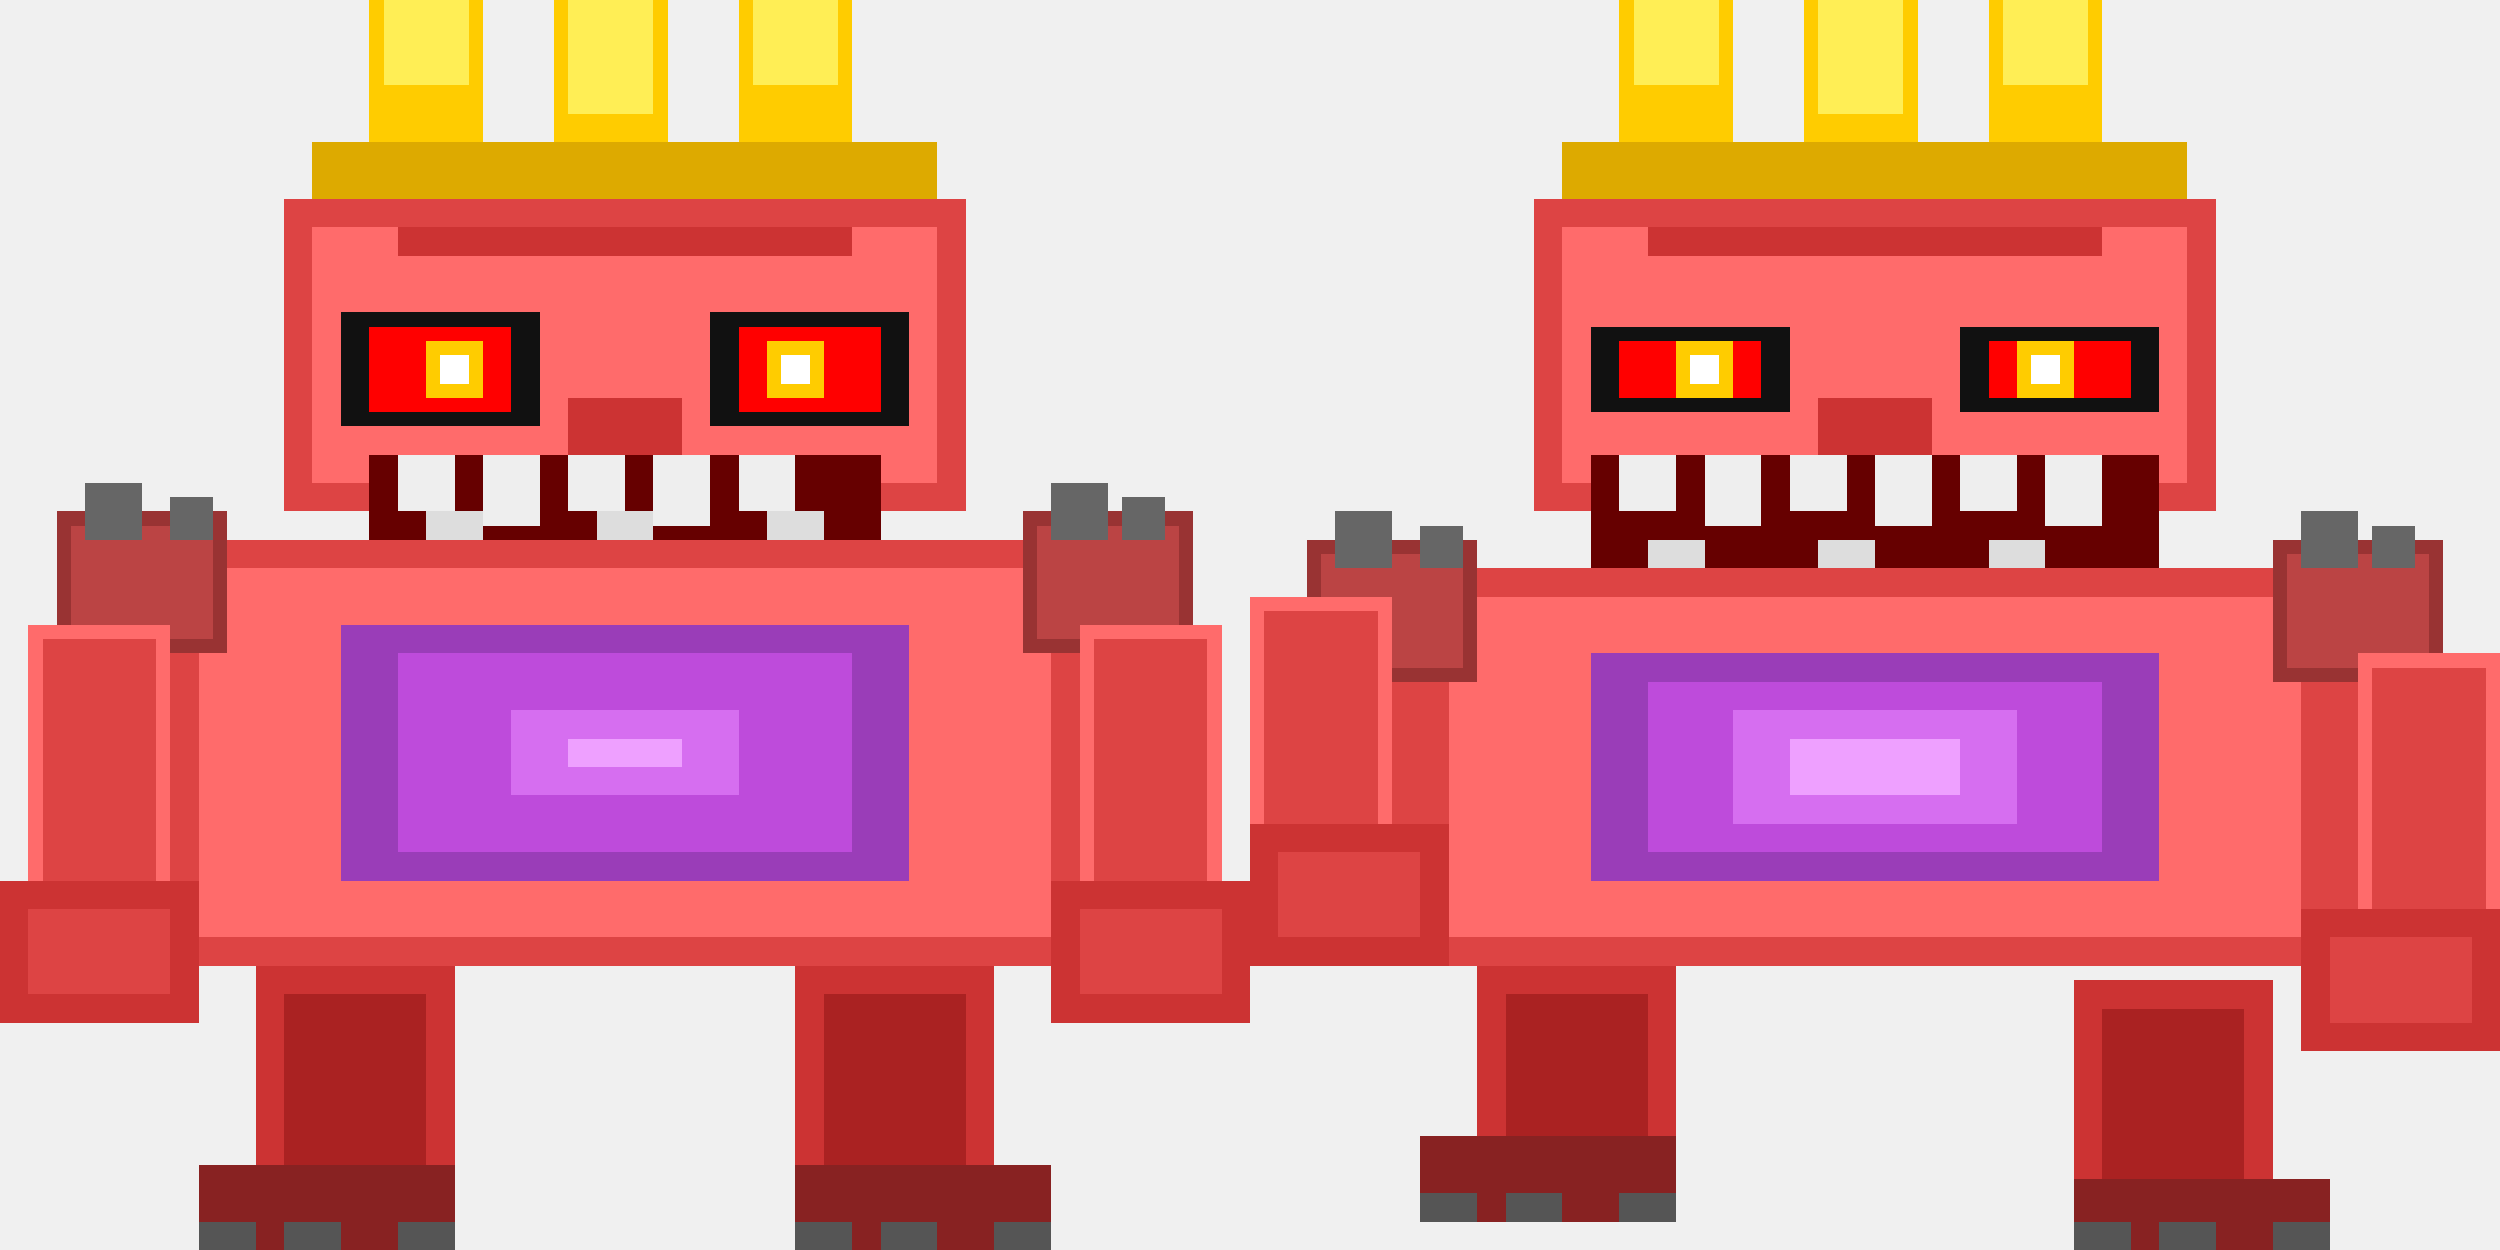
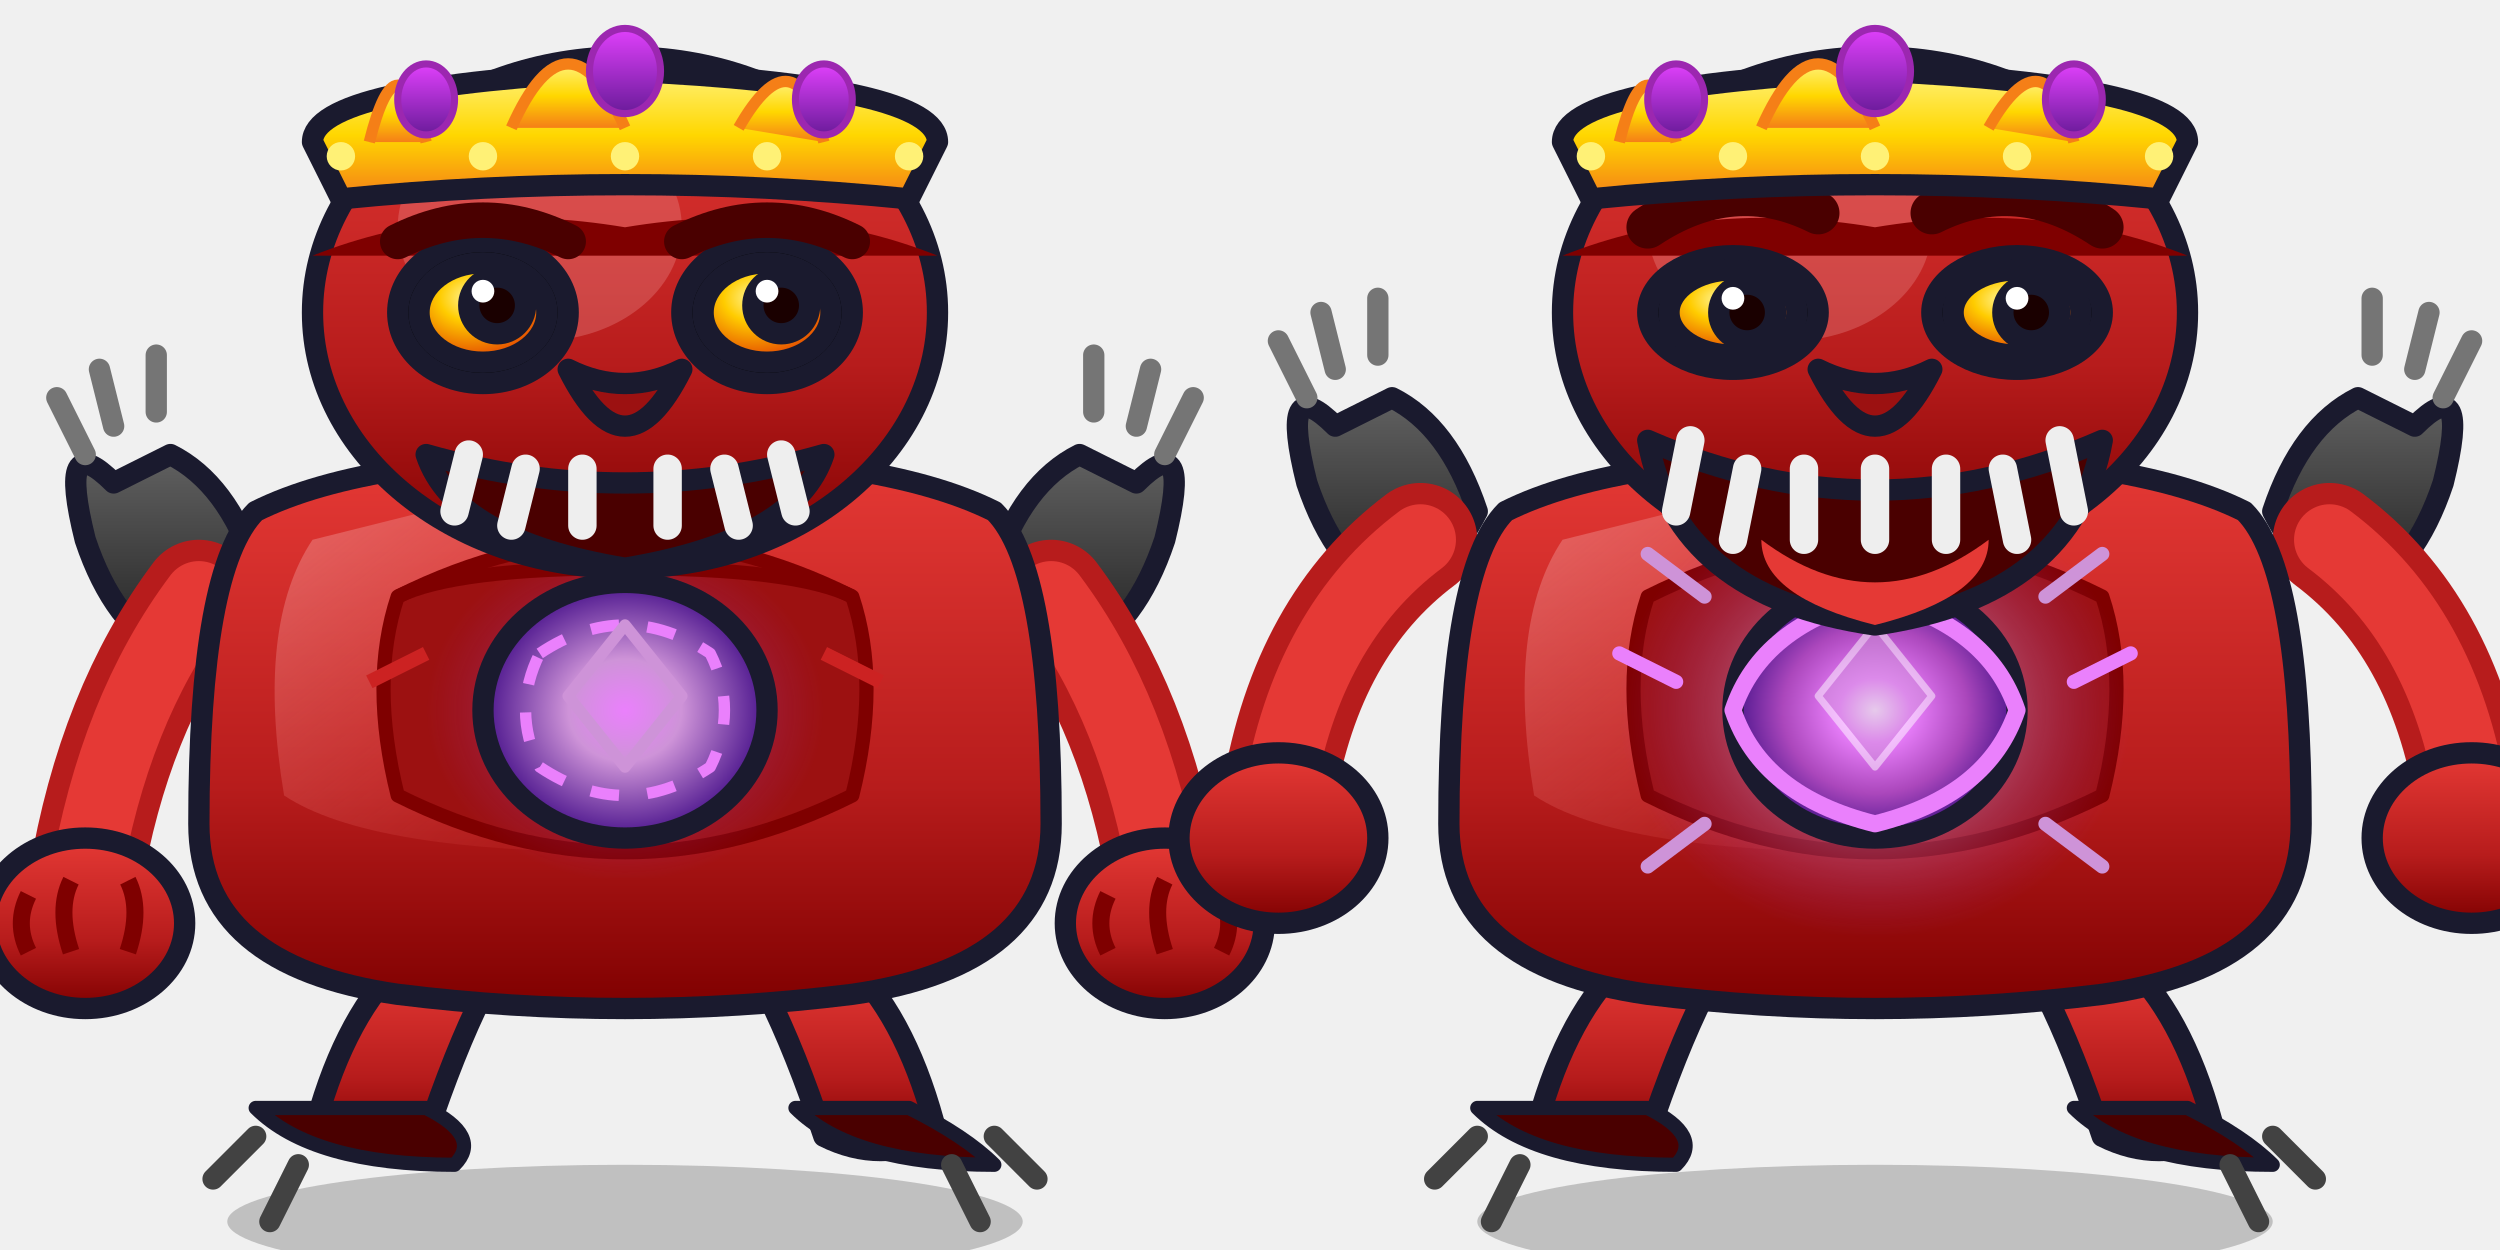
- <svg xmlns="http://www.w3.org/2000/svg" viewBox="0 0 176 88" width="176" height="88" shape-rendering="crispEdges">
-   <g>
-     <rect x="26" y="0" width="8" height="12" fill="#ffcc00" />
-     <rect x="27" y="0" width="6" height="6" fill="#ffee55" />
-     <rect x="39" y="0" width="8" height="14" fill="#ffcc00" />
-     <rect x="40" y="0" width="6" height="8" fill="#ffee55" />
-     <rect x="52" y="0" width="8" height="12" fill="#ffcc00" />
-     <rect x="53" y="0" width="6" height="6" fill="#ffee55" />
-     <rect x="22" y="10" width="44" height="6" fill="#ddaa00" />
-     <rect x="20" y="14" width="48" height="22" fill="#dd4444" />
-     <rect x="22" y="16" width="44" height="18" fill="#ff6b6b" />
-     <rect x="28" y="16" width="32" height="2" fill="#cc3333" />
-     <rect x="24" y="22" width="14" height="8" fill="#111" />
-     <rect x="50" y="22" width="14" height="8" fill="#111" />
-     <rect x="26" y="23" width="10" height="6" fill="#ff0000" />
-     <rect x="52" y="23" width="10" height="6" fill="#ff0000" />
-     <rect x="30" y="24" width="4" height="4" fill="#ffcc00" />
-     <rect x="31" y="25" width="2" height="2" fill="#fff" />
-     <rect x="54" y="24" width="4" height="4" fill="#ffcc00" />
-     <rect x="55" y="25" width="2" height="2" fill="#fff" />
-     <rect x="40" y="28" width="8" height="4" fill="#cc3333" />
-     <rect x="26" y="32" width="36" height="6" fill="#660000" />
-     <rect x="28" y="32" width="4" height="4" fill="#eee" />
-     <rect x="34" y="32" width="4" height="5" fill="#eee" />
-     <rect x="40" y="32" width="4" height="4" fill="#eee" />
-     <rect x="46" y="32" width="4" height="5" fill="#eee" />
-     <rect x="52" y="32" width="4" height="4" fill="#eee" />
-     <rect x="30" y="36" width="4" height="3" fill="#ddd" />
-     <rect x="42" y="36" width="4" height="3" fill="#ddd" />
-     <rect x="54" y="36" width="4" height="3" fill="#ddd" />
-     <rect x="10" y="38" width="68" height="30" fill="#dd4444" />
-     <rect x="14" y="40" width="60" height="26" fill="#ff6b6b" />
-     <rect x="24" y="44" width="40" height="18" fill="#9a3db8" />
-     <rect x="28" y="46" width="32" height="14" fill="#be4bdb" />
-     <rect x="36" y="50" width="16" height="6" fill="#d66ef0" />
-     <rect x="40" y="52" width="8" height="2" fill="#eea0ff" />
-     <rect x="4" y="36" width="12" height="10" fill="#993333" />
-     <rect x="5" y="37" width="10" height="8" fill="#bb4444" />
-     <rect x="72" y="36" width="12" height="10" fill="#993333" />
-     <rect x="73" y="37" width="10" height="8" fill="#bb4444" />
-     <rect x="6" y="34" width="4" height="4" fill="#666" />
-     <rect x="12" y="35" width="3" height="3" fill="#666" />
-     <rect x="74" y="34" width="4" height="4" fill="#666" />
-     <rect x="79" y="35" width="3" height="3" fill="#666" />
-     <rect x="2" y="44" width="10" height="20" fill="#ff6b6b" />
-     <rect x="3" y="45" width="8" height="18" fill="#dd4444" />
-     <rect x="76" y="44" width="10" height="20" fill="#ff6b6b" />
-     <rect x="77" y="45" width="8" height="18" fill="#dd4444" />
-     <rect x="0" y="62" width="14" height="10" fill="#cc3333" />
-     <rect x="2" y="64" width="10" height="6" fill="#dd4444" />
-     <rect x="74" y="62" width="14" height="10" fill="#cc3333" />
-     <rect x="76" y="64" width="10" height="6" fill="#dd4444" />
-     <rect x="18" y="68" width="14" height="16" fill="#cc3333" />
-     <rect x="20" y="70" width="10" height="12" fill="#aa2222" />
-     <rect x="56" y="68" width="14" height="16" fill="#cc3333" />
-     <rect x="58" y="70" width="10" height="12" fill="#aa2222" />
-     <rect x="14" y="82" width="18" height="6" fill="#882222" />
-     <rect x="56" y="82" width="18" height="6" fill="#882222" />
-     <rect x="14" y="86" width="4" height="2" fill="#555" />
-     <rect x="20" y="86" width="4" height="2" fill="#555" />
-     <rect x="28" y="86" width="4" height="2" fill="#555" />
-     <rect x="56" y="86" width="4" height="2" fill="#555" />
-     <rect x="62" y="86" width="4" height="2" fill="#555" />
-     <rect x="70" y="86" width="4" height="2" fill="#555" />
+ <svg xmlns="http://www.w3.org/2000/svg" viewBox="0 0 176 88" width="176" height="88" shape-rendering="geometricPrecision">
+   <defs>
+     <linearGradient id="boss-body" x1="0" y1="0" x2="0" y2="1">
+       <stop offset="0%" stop-color="#e53935" />
+       <stop offset="60%" stop-color="#b71c1c" />
+       <stop offset="100%" stop-color="#7f0000" />
+     </linearGradient>
+     <linearGradient id="boss-body-hi" x1="0" y1="0" x2="1" y2="1">
+       <stop offset="0%" stop-color="#ef9a9a" stop-opacity="0.5" />
+       <stop offset="100%" stop-color="#e53935" stop-opacity="0" />
+     </linearGradient>
+     <linearGradient id="boss-crown" x1="0" y1="0" x2="0" y2="1">
+       <stop offset="0%" stop-color="#fff176" />
+       <stop offset="50%" stop-color="#ffd700" />
+       <stop offset="100%" stop-color="#f57f17" />
+     </linearGradient>
+     <linearGradient id="boss-crown-gem" x1="0" y1="0" x2="0" y2="1">
+       <stop offset="0%" stop-color="#e040fb" />
+       <stop offset="100%" stop-color="#6a1b9a" />
+     </linearGradient>
+     <radialGradient id="boss-core-idle" cx="0.5" cy="0.5" r="0.5">
+       <stop offset="0%" stop-color="#ea80fc" />
+       <stop offset="40%" stop-color="#ce93d8" />
+       <stop offset="100%" stop-color="#4a148c" />
+     </radialGradient>
+     <radialGradient id="boss-core-active" cx="0.5" cy="0.5" r="0.5">
+       <stop offset="0%" stop-color="#fff" stop-opacity="1" />
+       <stop offset="25%" stop-color="#ea80fc" />
+       <stop offset="65%" stop-color="#ab47bc" />
+       <stop offset="100%" stop-color="#4a148c" />
+     </radialGradient>
+     <radialGradient id="boss-core-glow" cx="0.5" cy="0.5" r="0.5">
+       <stop offset="0%" stop-color="#ce93d8" stop-opacity="0.6" />
+       <stop offset="100%" stop-color="#9c27b0" stop-opacity="0" />
+     </radialGradient>
+     <radialGradient id="boss-core-glow2" cx="0.5" cy="0.5" r="0.5">
+       <stop offset="0%" stop-color="#fff" stop-opacity="0.8" />
+       <stop offset="100%" stop-color="#9c27b0" stop-opacity="0" />
+     </radialGradient>
+     <linearGradient id="boss-armor" x1="0" y1="0" x2="0" y2="1">
+       <stop offset="0%" stop-color="#616161" />
+       <stop offset="100%" stop-color="#212121" />
+     </linearGradient>
+     <radialGradient id="boss-eye" cx="0.4" cy="0.35" r="0.6">
+       <stop offset="0%" stop-color="#fff59d" />
+       <stop offset="40%" stop-color="#ffcc00" />
+       <stop offset="100%" stop-color="#e65100" />
+     </radialGradient>
+   </defs>
+   <g stroke="#1a1a2e" stroke-width="1.5" stroke-linejoin="round">
+     <ellipse cx="44" cy="86" rx="28" ry="4" fill="#000" opacity="0.2" stroke="none" />
+     <path d="M28,68 Q24,72 22,80 Q26,82 30,80 Q32,74 34,70Z" fill="url(#boss-body)" />
+     <path d="M60,68 Q64,72 66,80 Q62,82 58,80 Q56,74 54,70Z" fill="url(#boss-body)" />
+     <path d="M18,78 Q22,82 32,82 Q34,80 30,78Z" fill="#4a0000" stroke="#1a1a2e" stroke-width="1" />
+     <path d="M56,78 Q60,82 70,82 Q68,80 64,78Z" fill="#4a0000" stroke="#1a1a2e" stroke-width="1" />
+     <path d="M18,80 L15,83" stroke="#424242" stroke-width="1.5" stroke-linecap="round" fill="none" />
+     <path d="M21,82 L19,86" stroke="#424242" stroke-width="1.5" stroke-linecap="round" fill="none" />
+     <path d="M70,80 L73,83" stroke="#424242" stroke-width="1.5" stroke-linecap="round" fill="none" />
+     <path d="M67,82 L69,86" stroke="#424242" stroke-width="1.5" stroke-linecap="round" fill="none" />
+     <path d="M8,34 Q4,30 6,38 Q8,44 12,46 Q16,44 18,40 Q16,34 12,32Z" fill="url(#boss-armor)" />
+     <path d="M6,32 L4,28 M8,30 L7,26 M11,29 L11,25" stroke="#757575" stroke-width="1.5" stroke-linecap="round" fill="none" />
+     <path d="M80,34 Q84,30 82,38 Q80,44 76,46 Q72,44 70,40 Q72,34 76,32Z" fill="url(#boss-armor)" />
+     <path d="M82,32 L84,28 M80,30 L81,26 M77,29 L77,25" stroke="#757575" stroke-width="1.5" stroke-linecap="round" fill="none" />
+     <path d="M14,42 Q8,50 6,62" stroke="#b71c1c" stroke-width="8" fill="none" stroke-linecap="round" />
+     <path d="M14,42 Q8,50 6,62" stroke="#e53935" stroke-width="5" fill="none" stroke-linecap="round" />
+     <ellipse cx="6" cy="65" rx="7" ry="6" fill="url(#boss-body)" />
+     <path d="M2,63 Q1,65 2,67" stroke="#7f0000" stroke-width="1.2" fill="none" />
+     <path d="M5,62 Q4,64 5,67" stroke="#7f0000" stroke-width="1.2" fill="none" />
+     <path d="M9,62 Q10,64 9,67" stroke="#7f0000" stroke-width="1.2" fill="none" />
+     <path d="M74,42 Q80,50 82,62" stroke="#b71c1c" stroke-width="8" fill="none" stroke-linecap="round" />
+     <path d="M74,42 Q80,50 82,62" stroke="#e53935" stroke-width="5" fill="none" stroke-linecap="round" />
+     <ellipse cx="82" cy="65" rx="7" ry="6" fill="url(#boss-body)" />
+     <path d="M78,63 Q77,65 78,67" stroke="#7f0000" stroke-width="1.2" fill="none" />
+     <path d="M82,62 Q81,64 82,67" stroke="#7f0000" stroke-width="1.2" fill="none" />
+     <path d="M86,63 Q87,65 86,67" stroke="#7f0000" stroke-width="1.2" fill="none" />
+     <path d="M18,36 Q14,40 14,58 Q14,68 28,70 Q44,72 60,70 Q74,68 74,58 Q74,40 70,36 Q62,32 44,32 Q26,32 18,36Z" fill="url(#boss-body)" />
+     <path d="M22,38 Q18,44 20,56 Q26,60 44,60 Q52,56 50,44 Q44,36 30,36Z" fill="url(#boss-body-hi)" stroke="none" />
+     <path d="M28,42 Q26,48 28,56 Q36,60 44,60 Q52,60 60,56 Q62,48 60,42 Q52,38 44,38 Q36,38 28,42Z" fill="#9c1111" stroke="#7f0000" stroke-width="1" />
+     <ellipse cx="44" cy="50" rx="14" ry="12" fill="url(#boss-core-glow)" stroke="none" />
+     <ellipse cx="44" cy="50" rx="10" ry="9" fill="url(#boss-core-idle)" />
+     <path d="M38,46 Q44,42 50,46 Q52,50 50,54 Q44,58 38,54 Q36,50 38,46Z" fill="none" stroke="#ea80fc" stroke-width="0.8" stroke-dasharray="2,2" />
+     <path d="M40,49 L44,44 L48,49 L44,54Z" fill="none" stroke="#ce93d8" stroke-width="0.8" />
+     <path d="M28,42 Q32,40 44,40 Q56,40 60,42" stroke="#7f0000" stroke-width="1" fill="none" />
+     <path d="M26,48 L30,46 M62,48 L58,46" stroke="#cc2222" stroke-width="1" fill="none" />
+     <path d="M36,30 Q36,34 44,35 Q52,34 52,30" fill="#b71c1c" stroke="#7f0000" stroke-width="1" />
+     <ellipse cx="44" cy="22" rx="22" ry="18" fill="url(#boss-body)" />
+     <ellipse cx="38" cy="16" rx="10" ry="8" fill="#ef9a9a" opacity="0.3" stroke="none" />
+     <path d="M22,18 Q32,14 44,16 Q56,14 66,18" fill="#7f0000" stroke="none" />
+     <ellipse cx="34" cy="22" rx="6" ry="5" fill="#000" />
+     <ellipse cx="54" cy="22" rx="6" ry="5" fill="#000" />
+     <ellipse cx="34" cy="22" rx="4.5" ry="3.5" fill="url(#boss-eye)" />
+     <ellipse cx="54" cy="22" rx="4.5" ry="3.5" fill="url(#boss-eye)" />
+     <circle cx="35" cy="21.5" r="2" fill="#1a0000" />
+     <circle cx="34" cy="20.5" r="0.8" fill="#fff" stroke="none" />
+     <circle cx="55" cy="21.5" r="2" fill="#1a0000" />
+     <circle cx="54" cy="20.5" r="0.8" fill="#fff" stroke="none" />
+     <path d="M28,17 Q34,14 40,17" stroke="#4a0000" stroke-width="2.5" fill="none" stroke-linecap="round" />
+     <path d="M48,17 Q54,14 60,17" stroke="#4a0000" stroke-width="2.5" fill="none" stroke-linecap="round" />
+     <path d="M40,26 Q44,28 48,26 Q46,30 44,30 Q42,30 40,26Z" fill="#9c1111" />
+     <path d="M30,32 Q44,36 58,32 Q56,38 44,40 Q32,38 30,32Z" fill="#4a0000" />
+     <path d="M33,32 L32,36 M37,33 L36,37 M41,33 L41,37 M47,33 L47,37 M51,33 L52,37 M55,32 L56,36" stroke="#eeeeee" stroke-width="2" stroke-linecap="round" fill="none" />
+     <path d="M22,10 Q22,6 44,5 Q66,6 66,10 L64,14 Q44,12 24,14Z" fill="url(#boss-crown)" />
+     <path d="M26,10 Q28,2 30,10" fill="url(#boss-crown)" stroke="#f57f17" stroke-width="0.8" />
+     <path d="M36,9 Q40,0 44,9" fill="url(#boss-crown)" stroke="#f57f17" stroke-width="0.8" />
+     <path d="M52,9 Q56,2 58,10" fill="url(#boss-crown)" stroke="#f57f17" stroke-width="0.8" />
+     <ellipse cx="30" cy="7" rx="2" ry="2.5" fill="url(#boss-crown-gem)" stroke="#9c27b0" stroke-width="0.5" />
+     <ellipse cx="44" cy="5" rx="2.5" ry="3" fill="url(#boss-crown-gem)" stroke="#9c27b0" stroke-width="0.5" />
+     <ellipse cx="58" cy="7" rx="2" ry="2.5" fill="url(#boss-crown-gem)" stroke="#9c27b0" stroke-width="0.5" />
+     <circle cx="24" cy="11" r="1" fill="#fff176" stroke="none" />
+     <circle cx="34" cy="11" r="1" fill="#fff176" stroke="none" />
+     <circle cx="44" cy="11" r="1" fill="#fff176" stroke="none" />
+     <circle cx="54" cy="11" r="1" fill="#fff176" stroke="none" />
+     <circle cx="64" cy="11" r="1" fill="#fff176" stroke="none" />
  </g>
-   <g transform="translate(88,0)">
-     <rect x="26" y="0" width="8" height="12" fill="#ffcc00" />
-     <rect x="27" y="0" width="6" height="6" fill="#ffee55" />
-     <rect x="39" y="0" width="8" height="14" fill="#ffcc00" />
-     <rect x="40" y="0" width="6" height="8" fill="#ffee55" />
-     <rect x="52" y="0" width="8" height="12" fill="#ffcc00" />
-     <rect x="53" y="0" width="6" height="6" fill="#ffee55" />
-     <rect x="22" y="10" width="44" height="6" fill="#ddaa00" />
-     <rect x="20" y="14" width="48" height="22" fill="#dd4444" />
-     <rect x="22" y="16" width="44" height="18" fill="#ff6b6b" />
-     <rect x="28" y="16" width="32" height="2" fill="#cc3333" />
-     <rect x="24" y="23" width="14" height="6" fill="#111" />
-     <rect x="50" y="23" width="14" height="6" fill="#111" />
-     <rect x="26" y="24" width="10" height="4" fill="#ff0000" />
-     <rect x="52" y="24" width="10" height="4" fill="#ff0000" />
-     <rect x="30" y="24" width="4" height="4" fill="#ffcc00" />
-     <rect x="31" y="25" width="2" height="2" fill="#fff" />
-     <rect x="54" y="24" width="4" height="4" fill="#ffcc00" />
-     <rect x="55" y="25" width="2" height="2" fill="#fff" />
-     <rect x="40" y="28" width="8" height="4" fill="#cc3333" />
-     <rect x="24" y="32" width="40" height="8" fill="#660000" />
-     <rect x="26" y="32" width="4" height="4" fill="#eee" />
-     <rect x="32" y="32" width="4" height="5" fill="#eee" />
-     <rect x="38" y="32" width="4" height="4" fill="#eee" />
-     <rect x="44" y="32" width="4" height="5" fill="#eee" />
-     <rect x="50" y="32" width="4" height="4" fill="#eee" />
-     <rect x="56" y="32" width="4" height="5" fill="#eee" />
-     <rect x="28" y="38" width="4" height="3" fill="#ddd" />
-     <rect x="40" y="38" width="4" height="3" fill="#ddd" />
-     <rect x="52" y="38" width="4" height="3" fill="#ddd" />
-     <rect x="10" y="40" width="68" height="28" fill="#dd4444" />
-     <rect x="14" y="42" width="60" height="24" fill="#ff6b6b" />
-     <rect x="24" y="46" width="40" height="16" fill="#9a3db8" />
-     <rect x="28" y="48" width="32" height="12" fill="#be4bdb" />
-     <rect x="34" y="50" width="20" height="8" fill="#d66ef0" />
-     <rect x="38" y="52" width="12" height="4" fill="#eea0ff" />
-     <rect x="4" y="38" width="12" height="10" fill="#993333" />
-     <rect x="5" y="39" width="10" height="8" fill="#bb4444" />
-     <rect x="72" y="38" width="12" height="10" fill="#993333" />
-     <rect x="73" y="39" width="10" height="8" fill="#bb4444" />
-     <rect x="6" y="36" width="4" height="4" fill="#666" />
-     <rect x="12" y="37" width="3" height="3" fill="#666" />
-     <rect x="74" y="36" width="4" height="4" fill="#666" />
-     <rect x="79" y="37" width="3" height="3" fill="#666" />
-     <rect x="0" y="42" width="10" height="18" fill="#ff6b6b" />
-     <rect x="1" y="43" width="8" height="16" fill="#dd4444" />
-     <rect x="78" y="46" width="10" height="20" fill="#ff6b6b" />
-     <rect x="79" y="47" width="8" height="18" fill="#dd4444" />
-     <rect x="0" y="58" width="14" height="10" fill="#cc3333" />
-     <rect x="2" y="60" width="10" height="6" fill="#dd4444" />
-     <rect x="74" y="64" width="14" height="10" fill="#cc3333" />
-     <rect x="76" y="66" width="10" height="6" fill="#dd4444" />
-     <rect x="16" y="68" width="14" height="14" fill="#cc3333" />
-     <rect x="18" y="70" width="10" height="10" fill="#aa2222" />
-     <rect x="58" y="69" width="14" height="16" fill="#cc3333" />
-     <rect x="60" y="71" width="10" height="12" fill="#aa2222" />
-     <rect x="12" y="80" width="18" height="6" fill="#882222" />
-     <rect x="58" y="83" width="18" height="5" fill="#882222" />
-     <rect x="12" y="84" width="4" height="2" fill="#555" />
-     <rect x="18" y="84" width="4" height="2" fill="#555" />
-     <rect x="26" y="84" width="4" height="2" fill="#555" />
-     <rect x="58" y="86" width="4" height="2" fill="#555" />
-     <rect x="64" y="86" width="4" height="2" fill="#555" />
-     <rect x="72" y="86" width="4" height="2" fill="#555" />
+   <g transform="translate(88, 0)" stroke="#1a1a2e" stroke-width="1.5" stroke-linejoin="round">
+     <ellipse cx="44" cy="86" rx="28" ry="4" fill="#000" opacity="0.2" stroke="none" />
+     <path d="M26,68 Q22,72 20,80 Q24,82 28,80 Q30,74 32,70Z" fill="url(#boss-body)" />
+     <path d="M62,68 Q66,72 68,80 Q64,82 60,80 Q58,74 56,70Z" fill="url(#boss-body)" />
+     <path d="M16,78 Q20,82 30,82 Q32,80 28,78Z" fill="#4a0000" stroke="#1a1a2e" stroke-width="1" />
+     <path d="M58,78 Q62,82 72,82 Q70,80 66,78Z" fill="#4a0000" stroke="#1a1a2e" stroke-width="1" />
+     <path d="M16,80 L13,83" stroke="#424242" stroke-width="1.5" stroke-linecap="round" fill="none" />
+     <path d="M19,82 L17,86" stroke="#424242" stroke-width="1.5" stroke-linecap="round" fill="none" />
+     <path d="M72,80 L75,83" stroke="#424242" stroke-width="1.5" stroke-linecap="round" fill="none" />
+     <path d="M69,82 L71,86" stroke="#424242" stroke-width="1.5" stroke-linecap="round" fill="none" />
+     <path d="M6,30 Q2,26 4,34 Q6,40 10,42 Q14,40 16,36 Q14,30 10,28Z" fill="url(#boss-armor)" />
+     <path d="M4,28 L2,24 M6,26 L5,22 M9,25 L9,21" stroke="#757575" stroke-width="1.5" stroke-linecap="round" fill="none" />
+     <path d="M82,30 Q86,26 84,34 Q82,40 78,42 Q74,40 72,36 Q74,30 78,28Z" fill="url(#boss-armor)" />
+     <path d="M84,28 L86,24 M82,26 L83,22 M79,25 L79,21" stroke="#757575" stroke-width="1.5" stroke-linecap="round" fill="none" />
+     <path d="M12,38 Q4,44 2,56" stroke="#b71c1c" stroke-width="8" fill="none" stroke-linecap="round" />
+     <path d="M12,38 Q4,44 2,56" stroke="#e53935" stroke-width="5" fill="none" stroke-linecap="round" />
+     <ellipse cx="2" cy="59" rx="7" ry="6" fill="url(#boss-body)" />
+     <path d="M76,38 Q84,44 86,56" stroke="#b71c1c" stroke-width="8" fill="none" stroke-linecap="round" />
+     <path d="M76,38 Q84,44 86,56" stroke="#e53935" stroke-width="5" fill="none" stroke-linecap="round" />
+     <ellipse cx="86" cy="59" rx="7" ry="6" fill="url(#boss-body)" />
+     <path d="M18,36 Q14,40 14,58 Q14,68 28,70 Q44,72 60,70 Q74,68 74,58 Q74,40 70,36 Q62,32 44,32 Q26,32 18,36Z" fill="url(#boss-body)" />
+     <path d="M22,38 Q18,44 20,56 Q26,60 44,60 Q52,56 50,44 Q44,36 30,36Z" fill="url(#boss-body-hi)" stroke="none" />
+     <path d="M28,42 Q26,48 28,56 Q36,60 44,60 Q52,60 60,56 Q62,48 60,42 Q52,38 44,38 Q36,38 28,42Z" fill="#9c1111" stroke="#7f0000" stroke-width="1" />
+     <ellipse cx="44" cy="50" rx="18" ry="16" fill="url(#boss-core-glow2)" stroke="none" />
+     <ellipse cx="44" cy="50" rx="10" ry="9" fill="url(#boss-core-active)" />
+     <path d="M34,50 Q36,44 44,42 Q52,44 54,50 Q52,56 44,58 Q36,56 34,50Z" fill="none" stroke="#ea80fc" stroke-width="1.2" />
+     <path d="M40,49 L44,44 L48,49 L44,54Z" fill="#ce93d8" opacity="0.5" stroke="#fff" stroke-width="0.5" />
+     <path d="M30,48 L26,46 M58,48 L62,46" stroke="#ea80fc" stroke-width="1" stroke-linecap="round" fill="none" />
+     <path d="M32,42 L28,39 M56,42 L60,39" stroke="#ce93d8" stroke-width="1" stroke-linecap="round" fill="none" />
+     <path d="M32,58 L28,61 M56,58 L60,61" stroke="#ce93d8" stroke-width="1" stroke-linecap="round" fill="none" />
+     <path d="M36,30 Q36,34 44,35 Q52,34 52,30" fill="#b71c1c" stroke="#7f0000" stroke-width="1" />
+     <ellipse cx="44" cy="22" rx="22" ry="18" fill="url(#boss-body)" />
+     <ellipse cx="38" cy="16" rx="10" ry="8" fill="#ef9a9a" opacity="0.3" stroke="none" />
+     <path d="M22,18 Q32,14 44,16 Q56,14 66,18" fill="#7f0000" stroke="none" />
+     <ellipse cx="34" cy="22" rx="6" ry="4" fill="#000" />
+     <ellipse cx="54" cy="22" rx="6" ry="4" fill="#000" />
+     <ellipse cx="34" cy="22" rx="4.5" ry="3" fill="url(#boss-eye)" />
+     <ellipse cx="54" cy="22" rx="4.5" ry="3" fill="url(#boss-eye)" />
+     <circle cx="35" cy="22" r="2" fill="#1a0000" />
+     <circle cx="34" cy="21" r="0.8" fill="#fff" stroke="none" />
+     <circle cx="55" cy="22" r="2" fill="#1a0000" />
+     <circle cx="54" cy="21" r="0.8" fill="#fff" stroke="none" />
+     <path d="M28,16 Q34,12 40,15" stroke="#4a0000" stroke-width="3" fill="none" stroke-linecap="round" />
+     <path d="M48,15 Q54,12 60,16" stroke="#4a0000" stroke-width="3" fill="none" stroke-linecap="round" />
+     <path d="M40,26 Q44,28 48,26 Q46,30 44,30 Q42,30 40,26Z" fill="#9c1111" />
+     <path d="M28,31 Q44,38 60,31 Q58,42 44,44 Q30,42 28,31Z" fill="#4a0000" />
+     <path d="M31,31 L30,36 M35,33 L34,38 M39,33 L39,38 M44,33 L44,38 M49,33 L49,38 M53,33 L54,38 M57,31 L58,36" stroke="#eeeeee" stroke-width="2" stroke-linecap="round" fill="none" />
+     <path d="M36,38 Q44,44 52,38 Q52,42 44,44 Q36,42 36,38Z" fill="#e53935" stroke="none" />
+     <path d="M22,10 Q22,6 44,5 Q66,6 66,10 L64,14 Q44,12 24,14Z" fill="url(#boss-crown)" />
+     <path d="M26,10 Q28,2 30,10" fill="url(#boss-crown)" stroke="#f57f17" stroke-width="0.8" />
+     <path d="M36,9 Q40,0 44,9" fill="url(#boss-crown)" stroke="#f57f17" stroke-width="0.8" />
+     <path d="M52,9 Q56,2 58,10" fill="url(#boss-crown)" stroke="#f57f17" stroke-width="0.8" />
+     <ellipse cx="30" cy="7" rx="2" ry="2.5" fill="url(#boss-crown-gem)" stroke="#9c27b0" stroke-width="0.5" />
+     <ellipse cx="44" cy="5" rx="2.5" ry="3" fill="url(#boss-crown-gem)" stroke="#9c27b0" stroke-width="0.5" />
+     <ellipse cx="58" cy="7" rx="2" ry="2.5" fill="url(#boss-crown-gem)" stroke="#9c27b0" stroke-width="0.5" />
+     <circle cx="24" cy="11" r="1" fill="#fff176" stroke="none" />
+     <circle cx="34" cy="11" r="1" fill="#fff176" stroke="none" />
+     <circle cx="44" cy="11" r="1" fill="#fff176" stroke="none" />
+     <circle cx="54" cy="11" r="1" fill="#fff176" stroke="none" />
+     <circle cx="64" cy="11" r="1" fill="#fff176" stroke="none" />
  </g>
</svg>
